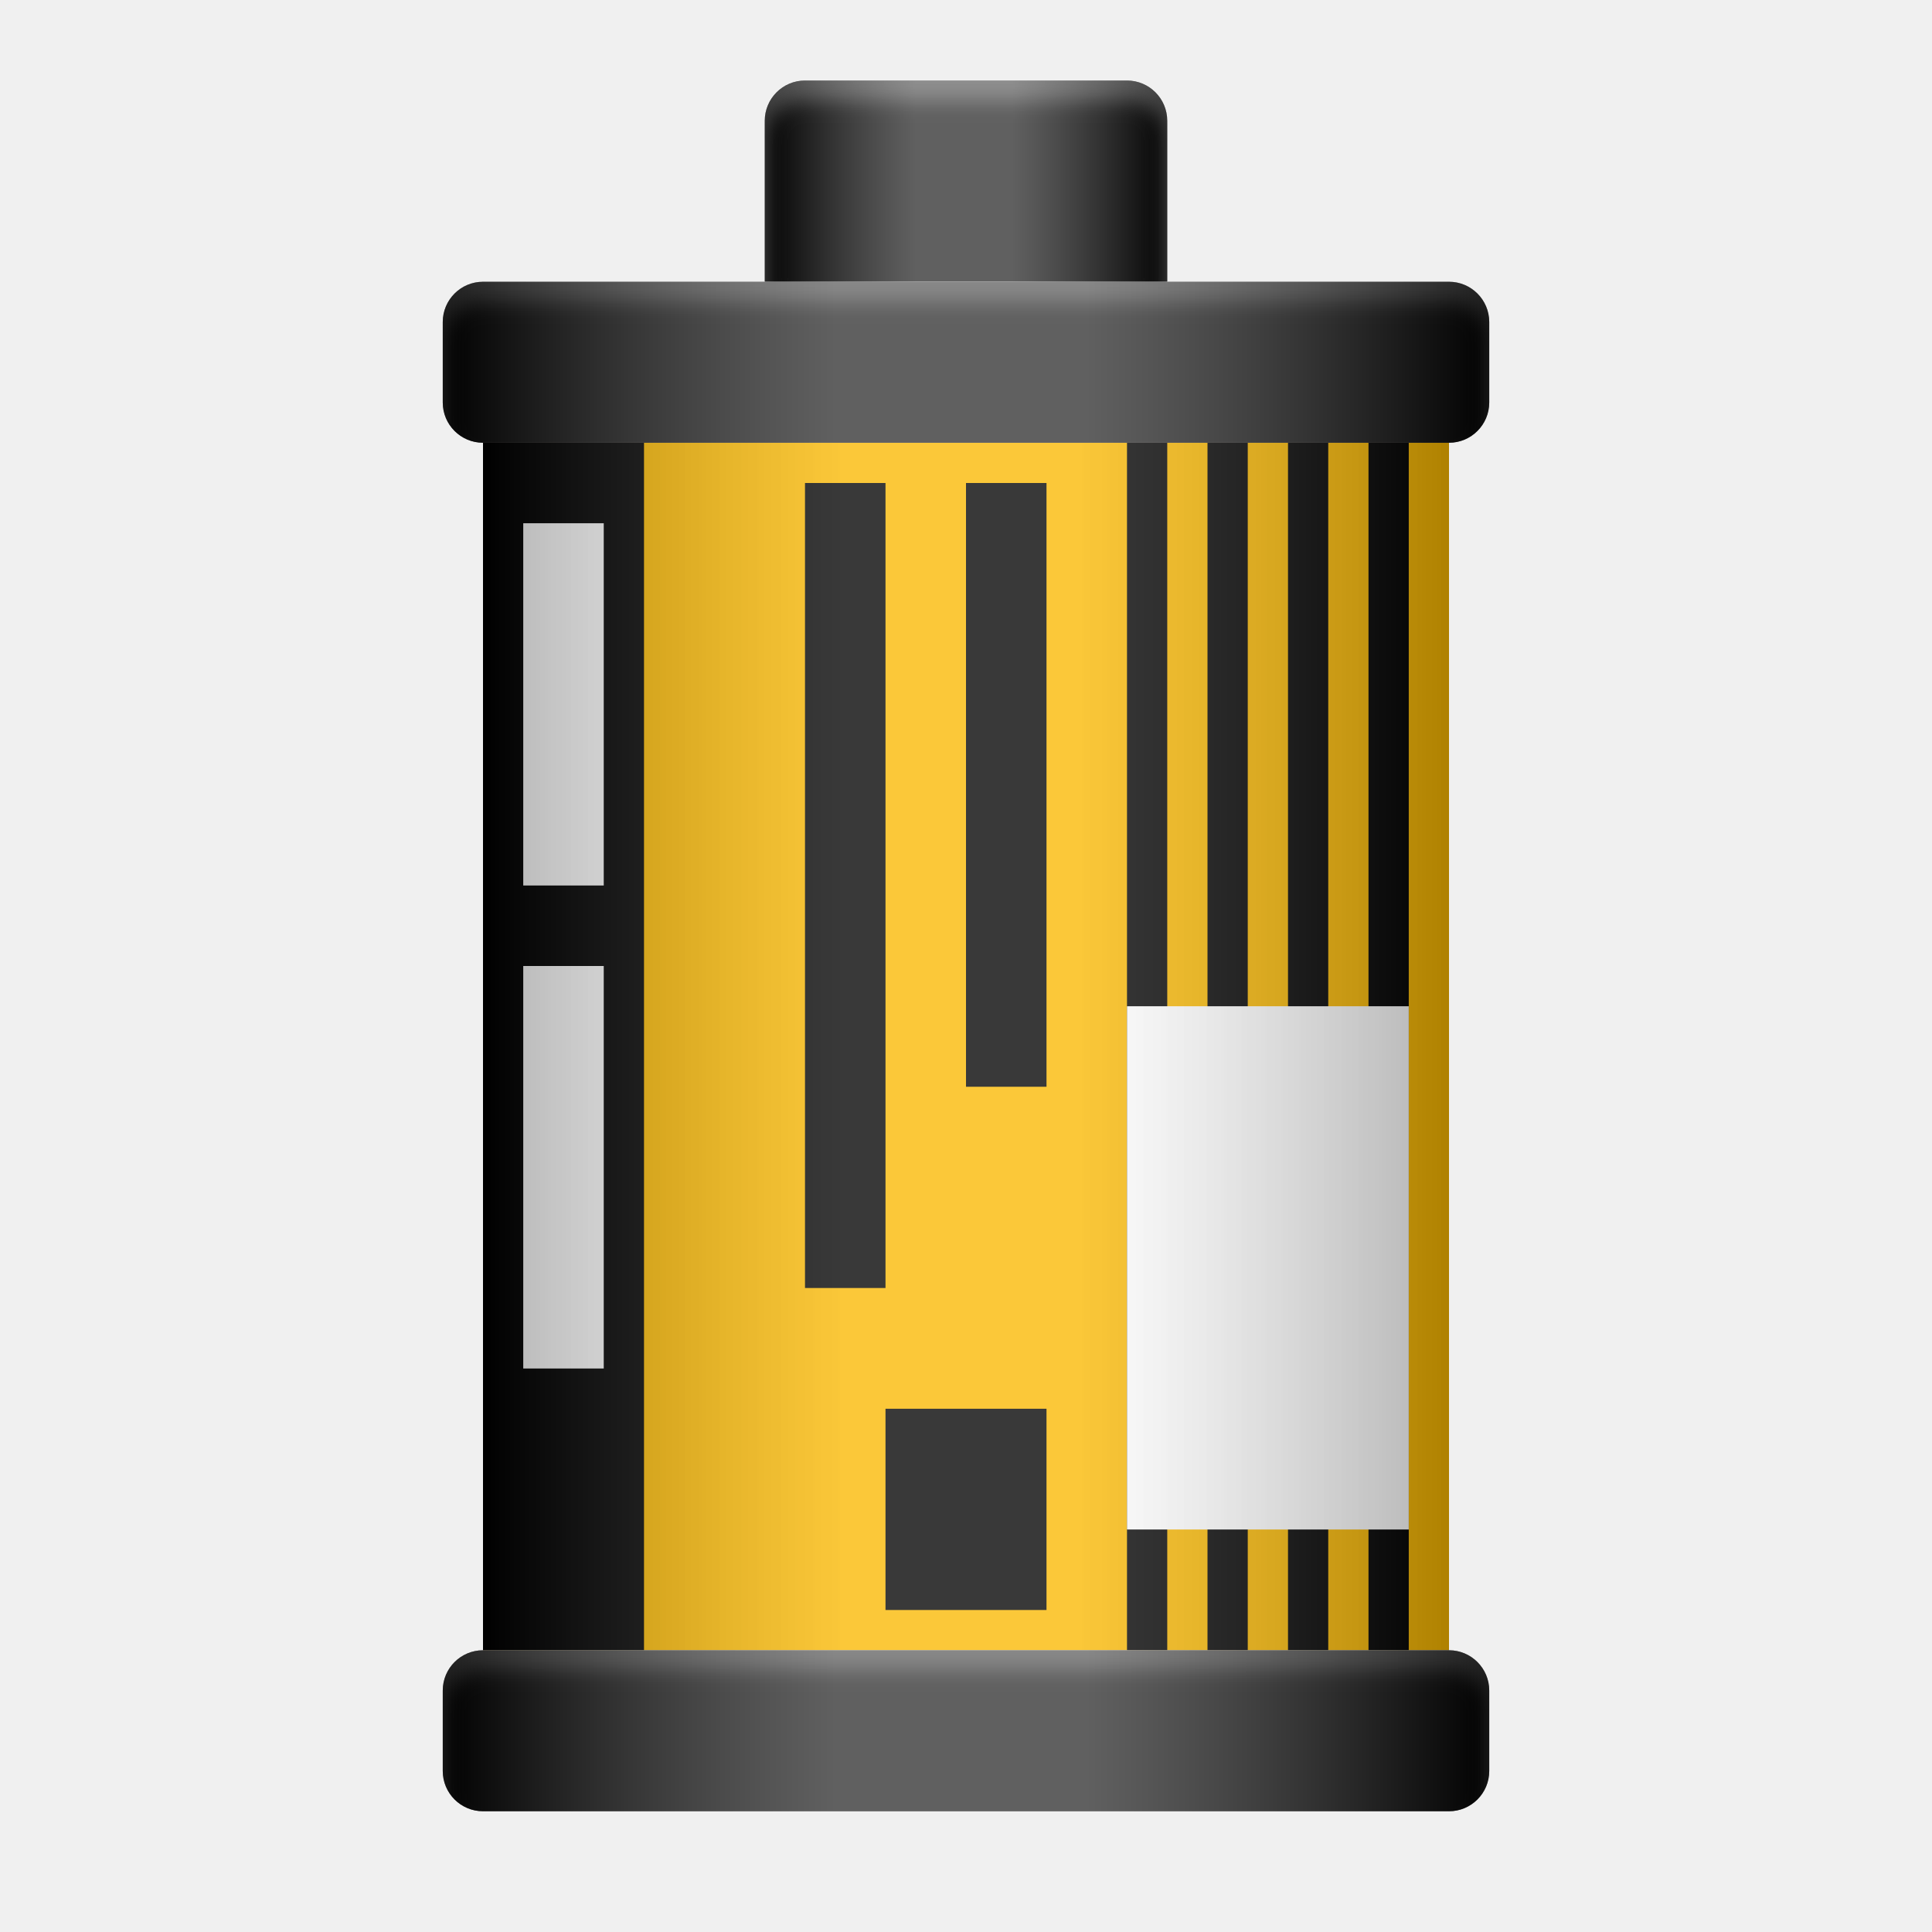
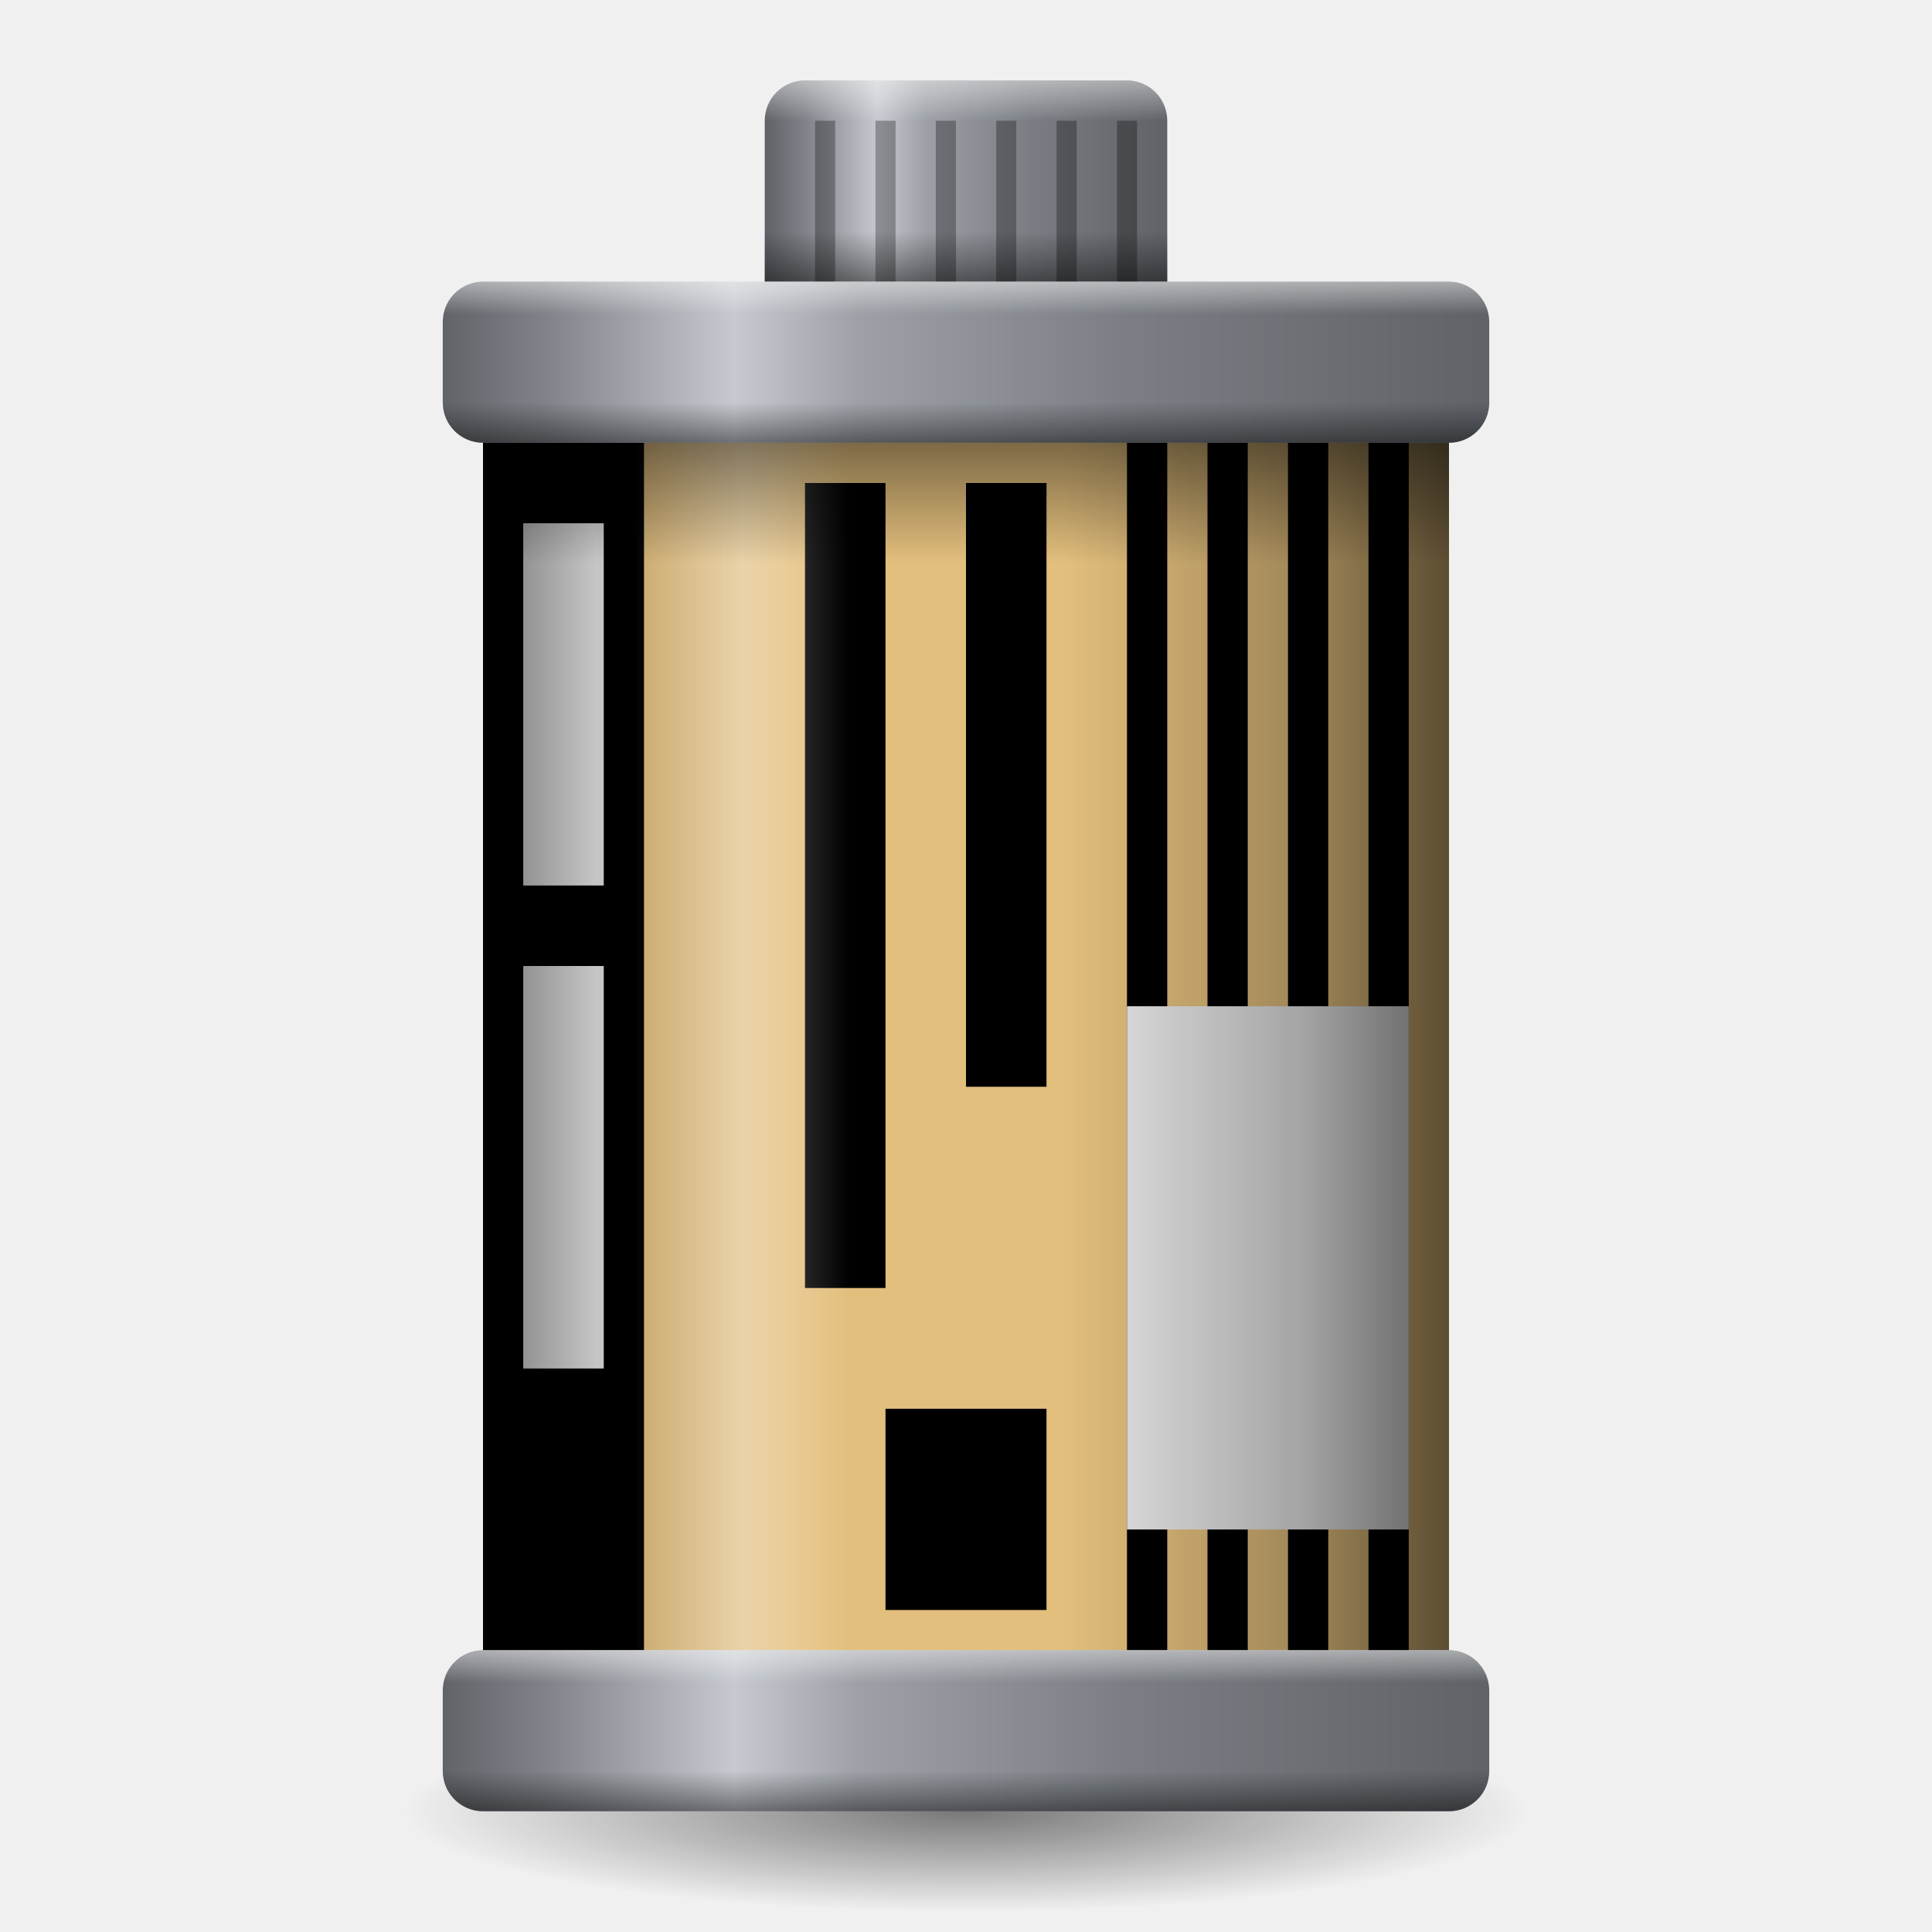
<svg xmlns="http://www.w3.org/2000/svg" width="48" height="48" viewBox="0 0 48 48" fill="none">
-   <g filter="url(#filter0_i_235_944)">
-     <path d="M19 3C19 2.448 19.448 2 20 2H28C28.552 2 29 2.448 29 3V7H19V3Z" fill="black" />
-   </g>
-   <rect x="12" y="11" width="24" height="30" fill="#FAB800" />
-   <rect x="12" y="11" width="4" height="30" fill="black" />
-   <rect x="24" y="12" width="2" height="15" fill="black" />
-   <rect x="22" y="35" width="4" height="5" fill="black" />
-   <rect x="20" y="12" width="2" height="20" fill="black" />
-   <rect x="34" y="11" width="1" height="30" fill="black" />
-   <rect x="32" y="11" width="1" height="30" fill="black" />
-   <rect x="30" y="11" width="1" height="30" fill="black" />
-   <rect x="28" y="11" width="1" height="30" fill="black" />
-   <rect x="13" y="13" width="2" height="9" fill="white" />
-   <rect x="28" y="25" width="7" height="13" fill="white" />
-   <rect x="13" y="24" width="2" height="10" fill="white" />
-   <g filter="url(#filter1_i_235_944)">
-     <path d="M11 8C11 7.448 11.448 7 12 7H36C36.552 7 37 7.448 37 8V10C37 10.552 36.552 11 36 11H12C11.448 11 11 10.552 11 10V8Z" fill="black" />
-     <path d="M11 42C11 41.448 11.448 41 12 41H36C36.552 41 37 41.448 37 42V44C37 44.552 36.552 45 36 45H12C11.448 45 11 44.552 11 44V42Z" fill="black" />
-   </g>
-   <g opacity="0.5" filter="url(#filter2_i_235_944)">
-     <path d="M19 3C19 2.448 19.448 2 20 2H28C28.552 2 29 2.448 29 3V7H19V3Z" fill="url(#paint0_linear_235_944)" />
-   </g>
-   <rect opacity="0.3" x="12" y="11" width="24" height="30" fill="url(#paint1_linear_235_944)" />
-   <g opacity="0.5">
-     <path d="M11 8C11 7.448 11.448 7 12 7H36C36.552 7 37 7.448 37 8V10C37 10.552 36.552 11 36 11H12C11.448 11 11 10.552 11 10V8Z" fill="url(#paint2_linear_235_944)" />
-     <path d="M11 42C11 41.448 11.448 41 12 41H36C36.552 41 37 41.448 37 42V44C37 44.552 36.552 45 36 45H12C11.448 45 11 44.552 11 44V42Z" fill="url(#paint3_linear_235_944)" />
-   </g>
+   <ellipse cx="24" cy="45" rx="14" ry="2.5" fill="url(#oni-ground)" />
+   <path d="M19 3C19 2.448 19.448 2 20 2H28C28.552 2 29 2.448 29 3V7H19V3Z" fill="url(#oni-metal)" />
+   <path d="M20.5 3V7M22 3V7M23.5 3V7M25 3V7M26.5 3V7M28 3V7" stroke="#000000" stroke-opacity="0.3" stroke-width="0.5" />
+   <path d="M19 3C19 2.448 19.448 2 20 2H28C28.552 2 29 2.448 29 3V7H19V3Z" fill="url(#oni-roll)" />
+   <rect x="12" y="11" width="24" height="30" fill="#E3BF7D" />
+   <rect x="12" y="11" width="4" height="30" fill="#000000" />
+   <rect x="24" y="12" width="2" height="15" fill="#000000" />
+   <rect x="22" y="35" width="4" height="5" fill="#000000" />
+   <rect x="20" y="12" width="2" height="20" fill="#000000" />
+   <rect x="34" y="11" width="1" height="30" fill="#000000" />
+   <rect x="32" y="11" width="1" height="30" fill="#000000" />
+   <rect x="30" y="11" width="1" height="30" fill="#000000" />
+   <rect x="28" y="11" width="1" height="30" fill="#000000" />
+   <rect x="13" y="13" width="2" height="9" fill="#E8E8E8" />
+   <rect x="28" y="25" width="7" height="13" fill="#E8E8E8" />
+   <rect x="13" y="24" width="2" height="10" fill="#E8E8E8" />
+   <rect x="12" y="11" width="24" height="30" fill="url(#oni-round)" />
+   <rect x="12" y="11" width="24" height="30" fill="url(#oni-gleam)" />
+   <rect x="12" y="11" width="24" height="3" fill="url(#oni-under)" />
+   <path d="M11 8C11 7.448 11.448 7 12 7H36C36.552 7 37 7.448 37 8V10C37 10.552 36.552 11 36 11H12C11.448 11 11 10.552 11 10V8Z" fill="url(#oni-metal)" />
+   <path d="M11 42C11 41.448 11.448 41 12 41H36C36.552 41 37 41.448 37 42V44C37 44.552 36.552 45 36 45H12C11.448 45 11 44.552 11 44V42Z" fill="url(#oni-metal)" />
+   <path d="M11 8C11 7.448 11.448 7 12 7H36C36.552 7 37 7.448 37 8V10C37 10.552 36.552 11 36 11H12C11.448 11 11 10.552 11 10V8Z" fill="url(#oni-roll)" />
+   <path d="M11 42C11 41.448 11.448 41 12 41H36C36.552 41 37 41.448 37 42V44C37 44.552 36.552 45 36 45H12C11.448 45 11 44.552 11 44V42Z" fill="url(#oni-roll)" />
  <defs>
-     <filter id="filter0_i_235_944" x="19" y="2" width="10" height="5.5" filterUnits="userSpaceOnUse" color-interpolation-filters="sRGB">
-       <feFlood flood-opacity="0" result="BackgroundImageFix" />
-       <feBlend mode="normal" in="SourceGraphic" in2="BackgroundImageFix" result="shape" />
-       <feColorMatrix in="SourceAlpha" type="matrix" values="0 0 0 0 0 0 0 0 0 0 0 0 0 0 0 0 0 0 127 0" result="hardAlpha" />
-       <feOffset dy="0.5" />
-       <feGaussianBlur stdDeviation="0.25" />
-       <feComposite in2="hardAlpha" operator="arithmetic" k2="-1" k3="1" />
-       <feColorMatrix type="matrix" values="0 0 0 0 1 0 0 0 0 1 0 0 0 0 1 0 0 0 0.25 0" />
-       <feBlend mode="normal" in2="shape" result="effect1_innerShadow_235_944" />
-     </filter>
-     <filter id="filter1_i_235_944" x="11" y="7" width="26" height="38.5" filterUnits="userSpaceOnUse" color-interpolation-filters="sRGB">
-       <feFlood flood-opacity="0" result="BackgroundImageFix" />
-       <feBlend mode="normal" in="SourceGraphic" in2="BackgroundImageFix" result="shape" />
-       <feColorMatrix in="SourceAlpha" type="matrix" values="0 0 0 0 0 0 0 0 0 0 0 0 0 0 0 0 0 0 127 0" result="hardAlpha" />
-       <feOffset dy="0.5" />
-       <feGaussianBlur stdDeviation="0.25" />
-       <feComposite in2="hardAlpha" operator="arithmetic" k2="-1" k3="1" />
-       <feColorMatrix type="matrix" values="0 0 0 0 1 0 0 0 0 1 0 0 0 0 1 0 0 0 0.25 0" />
-       <feBlend mode="normal" in2="shape" result="effect1_innerShadow_235_944" />
-     </filter>
-     <filter id="filter2_i_235_944" x="19" y="2" width="10" height="5.5" filterUnits="userSpaceOnUse" color-interpolation-filters="sRGB">
-       <feFlood flood-opacity="0" result="BackgroundImageFix" />
-       <feBlend mode="normal" in="SourceGraphic" in2="BackgroundImageFix" result="shape" />
-       <feColorMatrix in="SourceAlpha" type="matrix" values="0 0 0 0 0 0 0 0 0 0 0 0 0 0 0 0 0 0 127 0" result="hardAlpha" />
-       <feOffset dy="0.5" />
-       <feGaussianBlur stdDeviation="0.25" />
-       <feComposite in2="hardAlpha" operator="arithmetic" k2="-1" k3="1" />
-       <feColorMatrix type="matrix" values="0 0 0 0 1 0 0 0 0 1 0 0 0 0 1 0 0 0 0.25 0" />
-       <feBlend mode="normal" in2="shape" result="effect1_innerShadow_235_944" />
-     </filter>
-     <linearGradient id="paint0_linear_235_944" x1="19" y1="8.842" x2="29" y2="8.842" gradientUnits="userSpaceOnUse">
-       <stop />
-       <stop offset="0.375" stop-color="white" stop-opacity="0.75" />
-       <stop offset="0.615" stop-color="white" stop-opacity="0.75" />
-       <stop offset="1" />
+     <radialGradient id="oni-ground" cx="0.5" cy="0.5" r="0.5">
+       <stop stop-color="#000000" stop-opacity="0.5" />
+       <stop offset="1" stop-color="#000000" stop-opacity="0" />
+     </radialGradient>
+     <linearGradient id="oni-metal" x1="0" y1="0" x2="1" y2="0">
+       <stop offset="0" stop-color="#5F6368" />
+       <stop offset="0.1" stop-color="#7F8288" />
+       <stop offset="0.28" stop-color="#C6CAD0" />
+       <stop offset="0.4" stop-color="#9DA1A7" />
+       <stop offset="0.65" stop-color="#7B7F85" />
+       <stop offset="0.88" stop-color="#686B70" />
+       <stop offset="1" stop-color="#5F6368" />
    </linearGradient>
-     <linearGradient id="paint1_linear_235_944" x1="12" y1="146" x2="36" y2="146" gradientUnits="userSpaceOnUse">
-       <stop />
-       <stop offset="0.375" stop-color="white" stop-opacity="0.75" />
-       <stop offset="0.615" stop-color="white" stop-opacity="0.75" />
-       <stop offset="1" />
+     <linearGradient id="oni-roll" x1="0" y1="0" x2="0" y2="1">
+       <stop stop-color="#FFFFFF" stop-opacity="0.45" />
+       <stop offset="0.2" stop-color="#FFFFFF" stop-opacity="0" />
+       <stop offset="0.75" stop-color="#000000" stop-opacity="0" />
+       <stop offset="1" stop-color="#000000" stop-opacity="0.45" />
    </linearGradient>
-     <linearGradient id="paint2_linear_235_944" x1="11" y1="59" x2="37" y2="59" gradientUnits="userSpaceOnUse">
-       <stop />
-       <stop offset="0.375" stop-color="white" stop-opacity="0.75" />
-       <stop offset="0.615" stop-color="white" stop-opacity="0.75" />
-       <stop offset="1" />
+     <linearGradient id="oni-round" x1="0" y1="0" x2="1" y2="0">
+       <stop stop-color="#000000" stop-opacity="0.5" />
+       <stop offset="0.12" stop-color="#000000" stop-opacity="0.15" />
+       <stop offset="0.3" stop-color="#000000" stop-opacity="0" />
+       <stop offset="0.6" stop-color="#000000" stop-opacity="0" />
+       <stop offset="0.85" stop-color="#000000" stop-opacity="0.3" />
+       <stop offset="1" stop-color="#000000" stop-opacity="0.6" />
    </linearGradient>
-     <linearGradient id="paint3_linear_235_944" x1="11" y1="59" x2="37" y2="59" gradientUnits="userSpaceOnUse">
-       <stop />
-       <stop offset="0.375" stop-color="white" stop-opacity="0.75" />
-       <stop offset="0.615" stop-color="white" stop-opacity="0.75" />
-       <stop offset="1" />
+     <linearGradient id="oni-gleam" x1="0" y1="0" x2="1" y2="0">
+       <stop offset="0.16" stop-color="#FFFFFF" stop-opacity="0" />
+       <stop offset="0.27" stop-color="#FFFFFF" stop-opacity="0.35" />
+       <stop offset="0.38" stop-color="#FFFFFF" stop-opacity="0" />
+     </linearGradient>
+     <linearGradient id="oni-under" x1="0" y1="0" x2="0" y2="1">
+       <stop stop-color="#000000" stop-opacity="0.45" />
+       <stop offset="1" stop-color="#000000" stop-opacity="0" />
    </linearGradient>
  </defs>
</svg>
